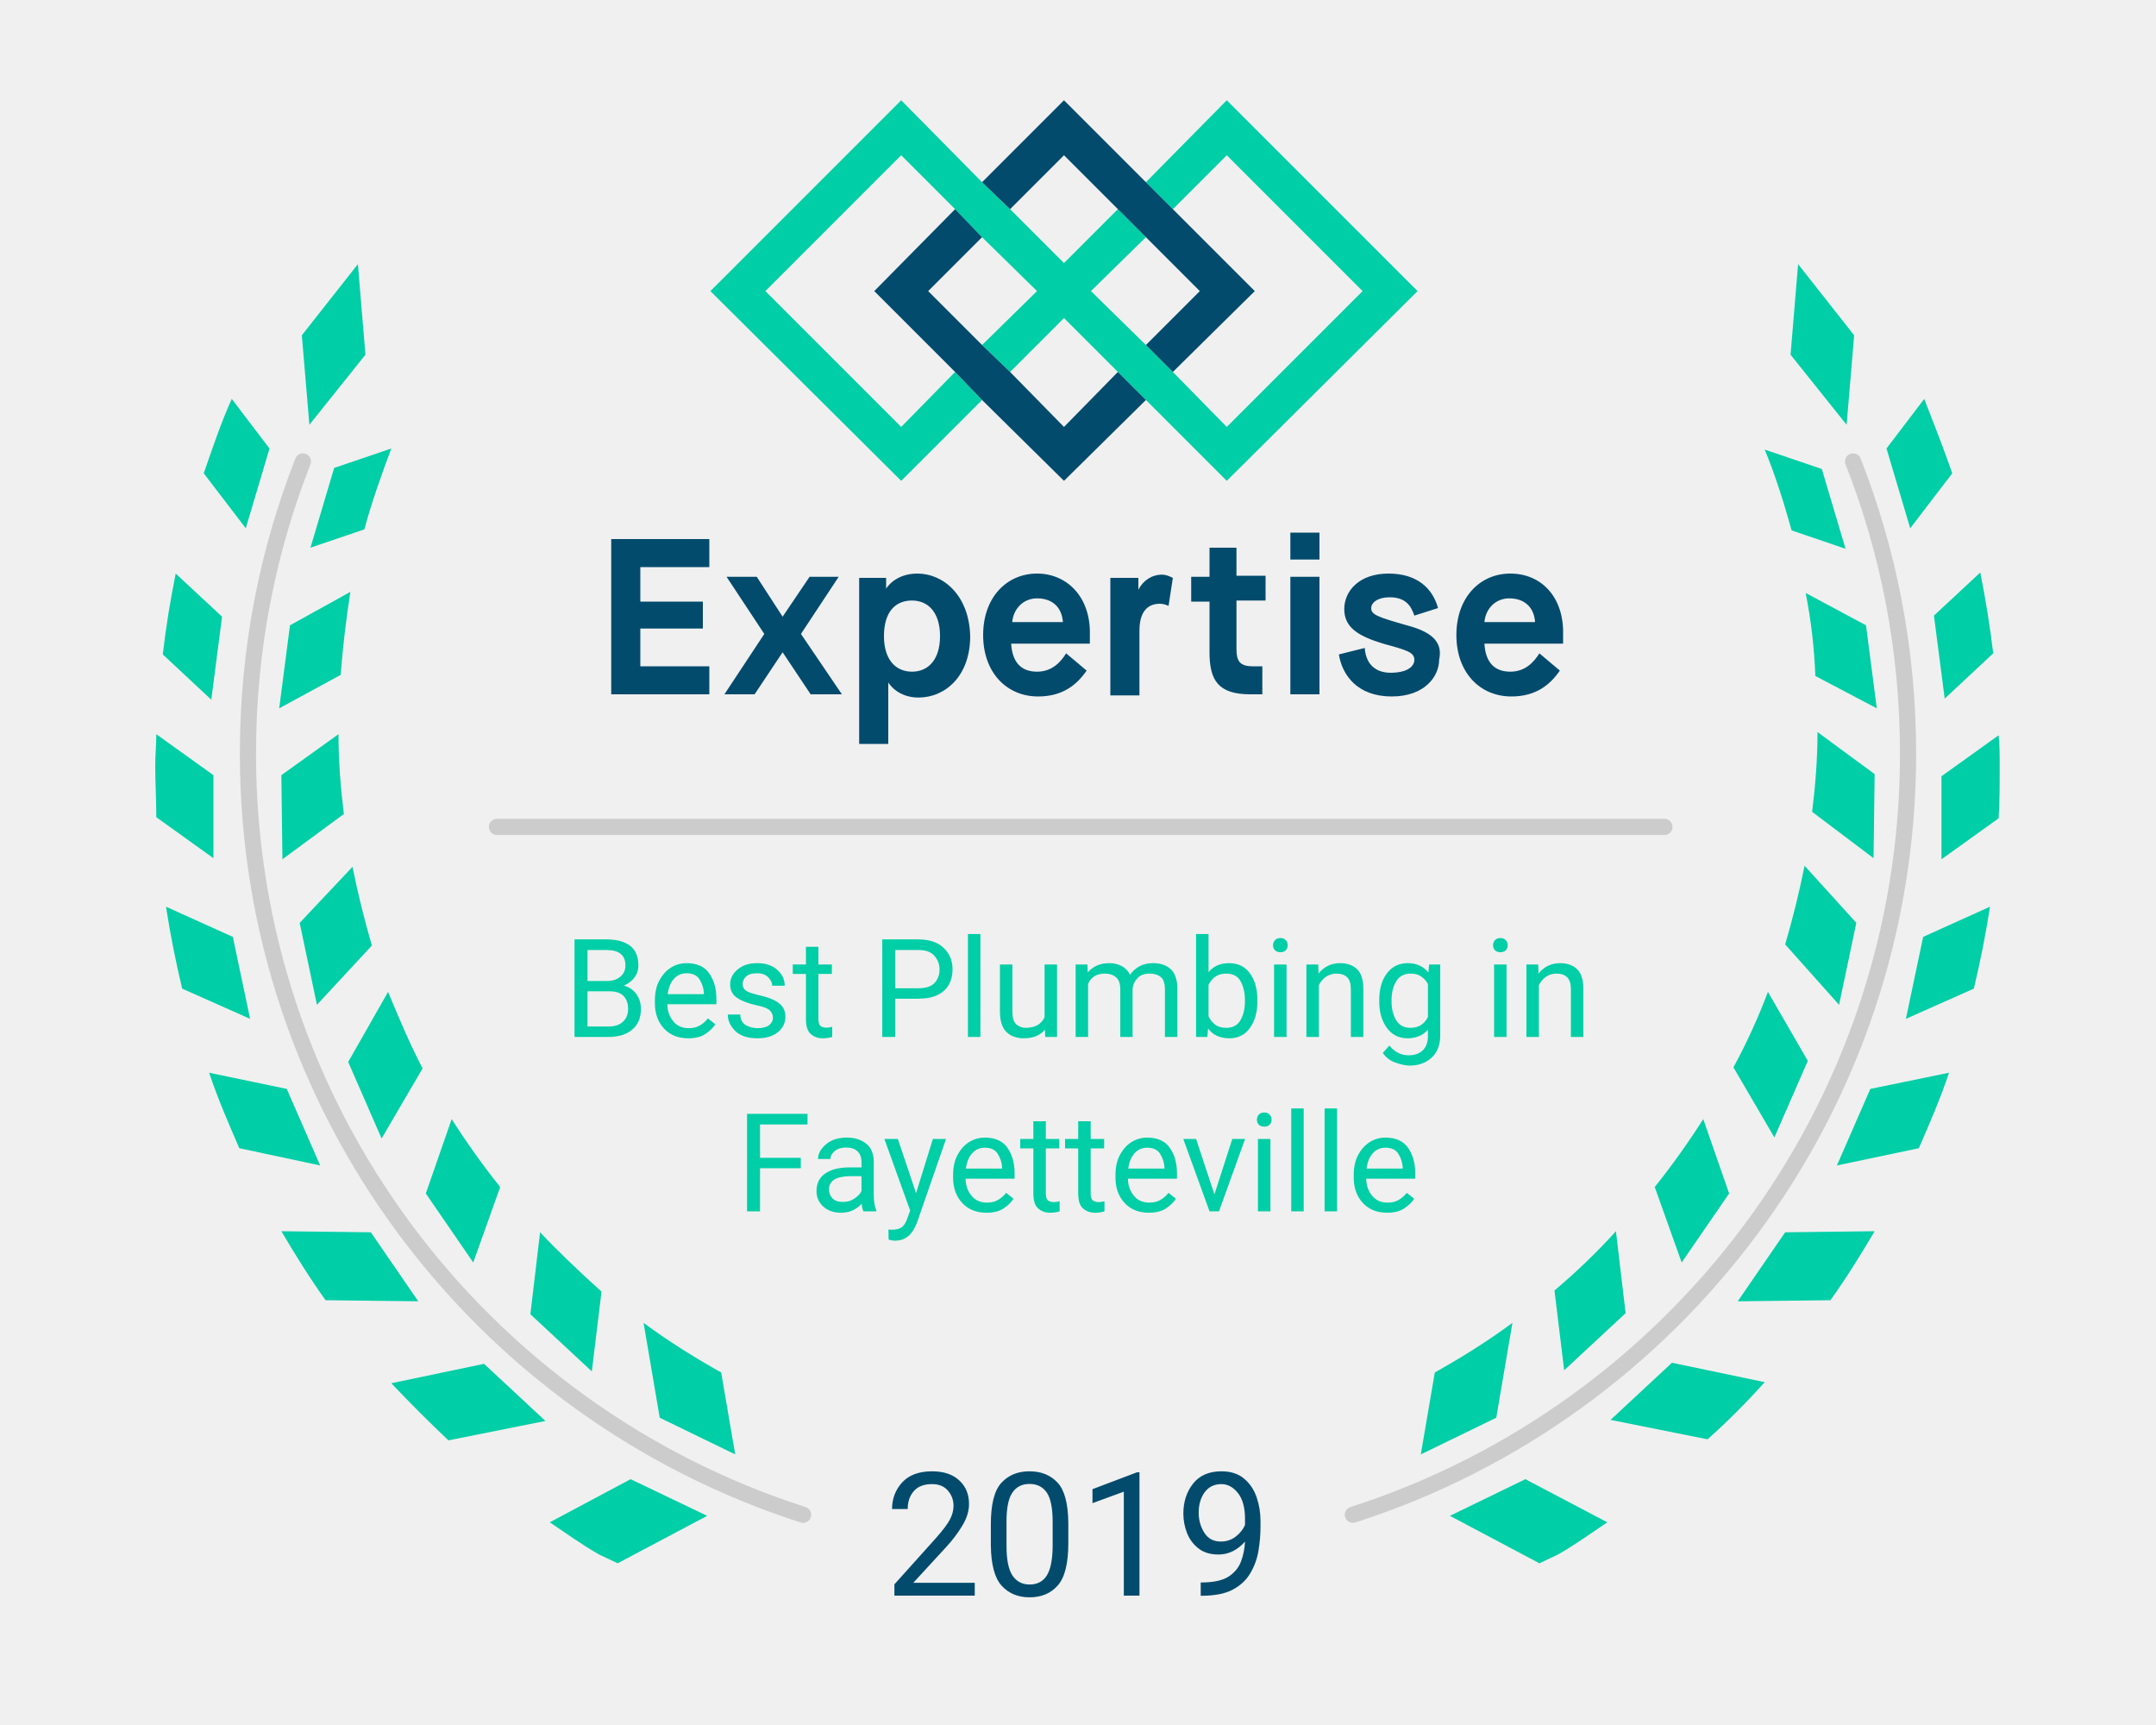
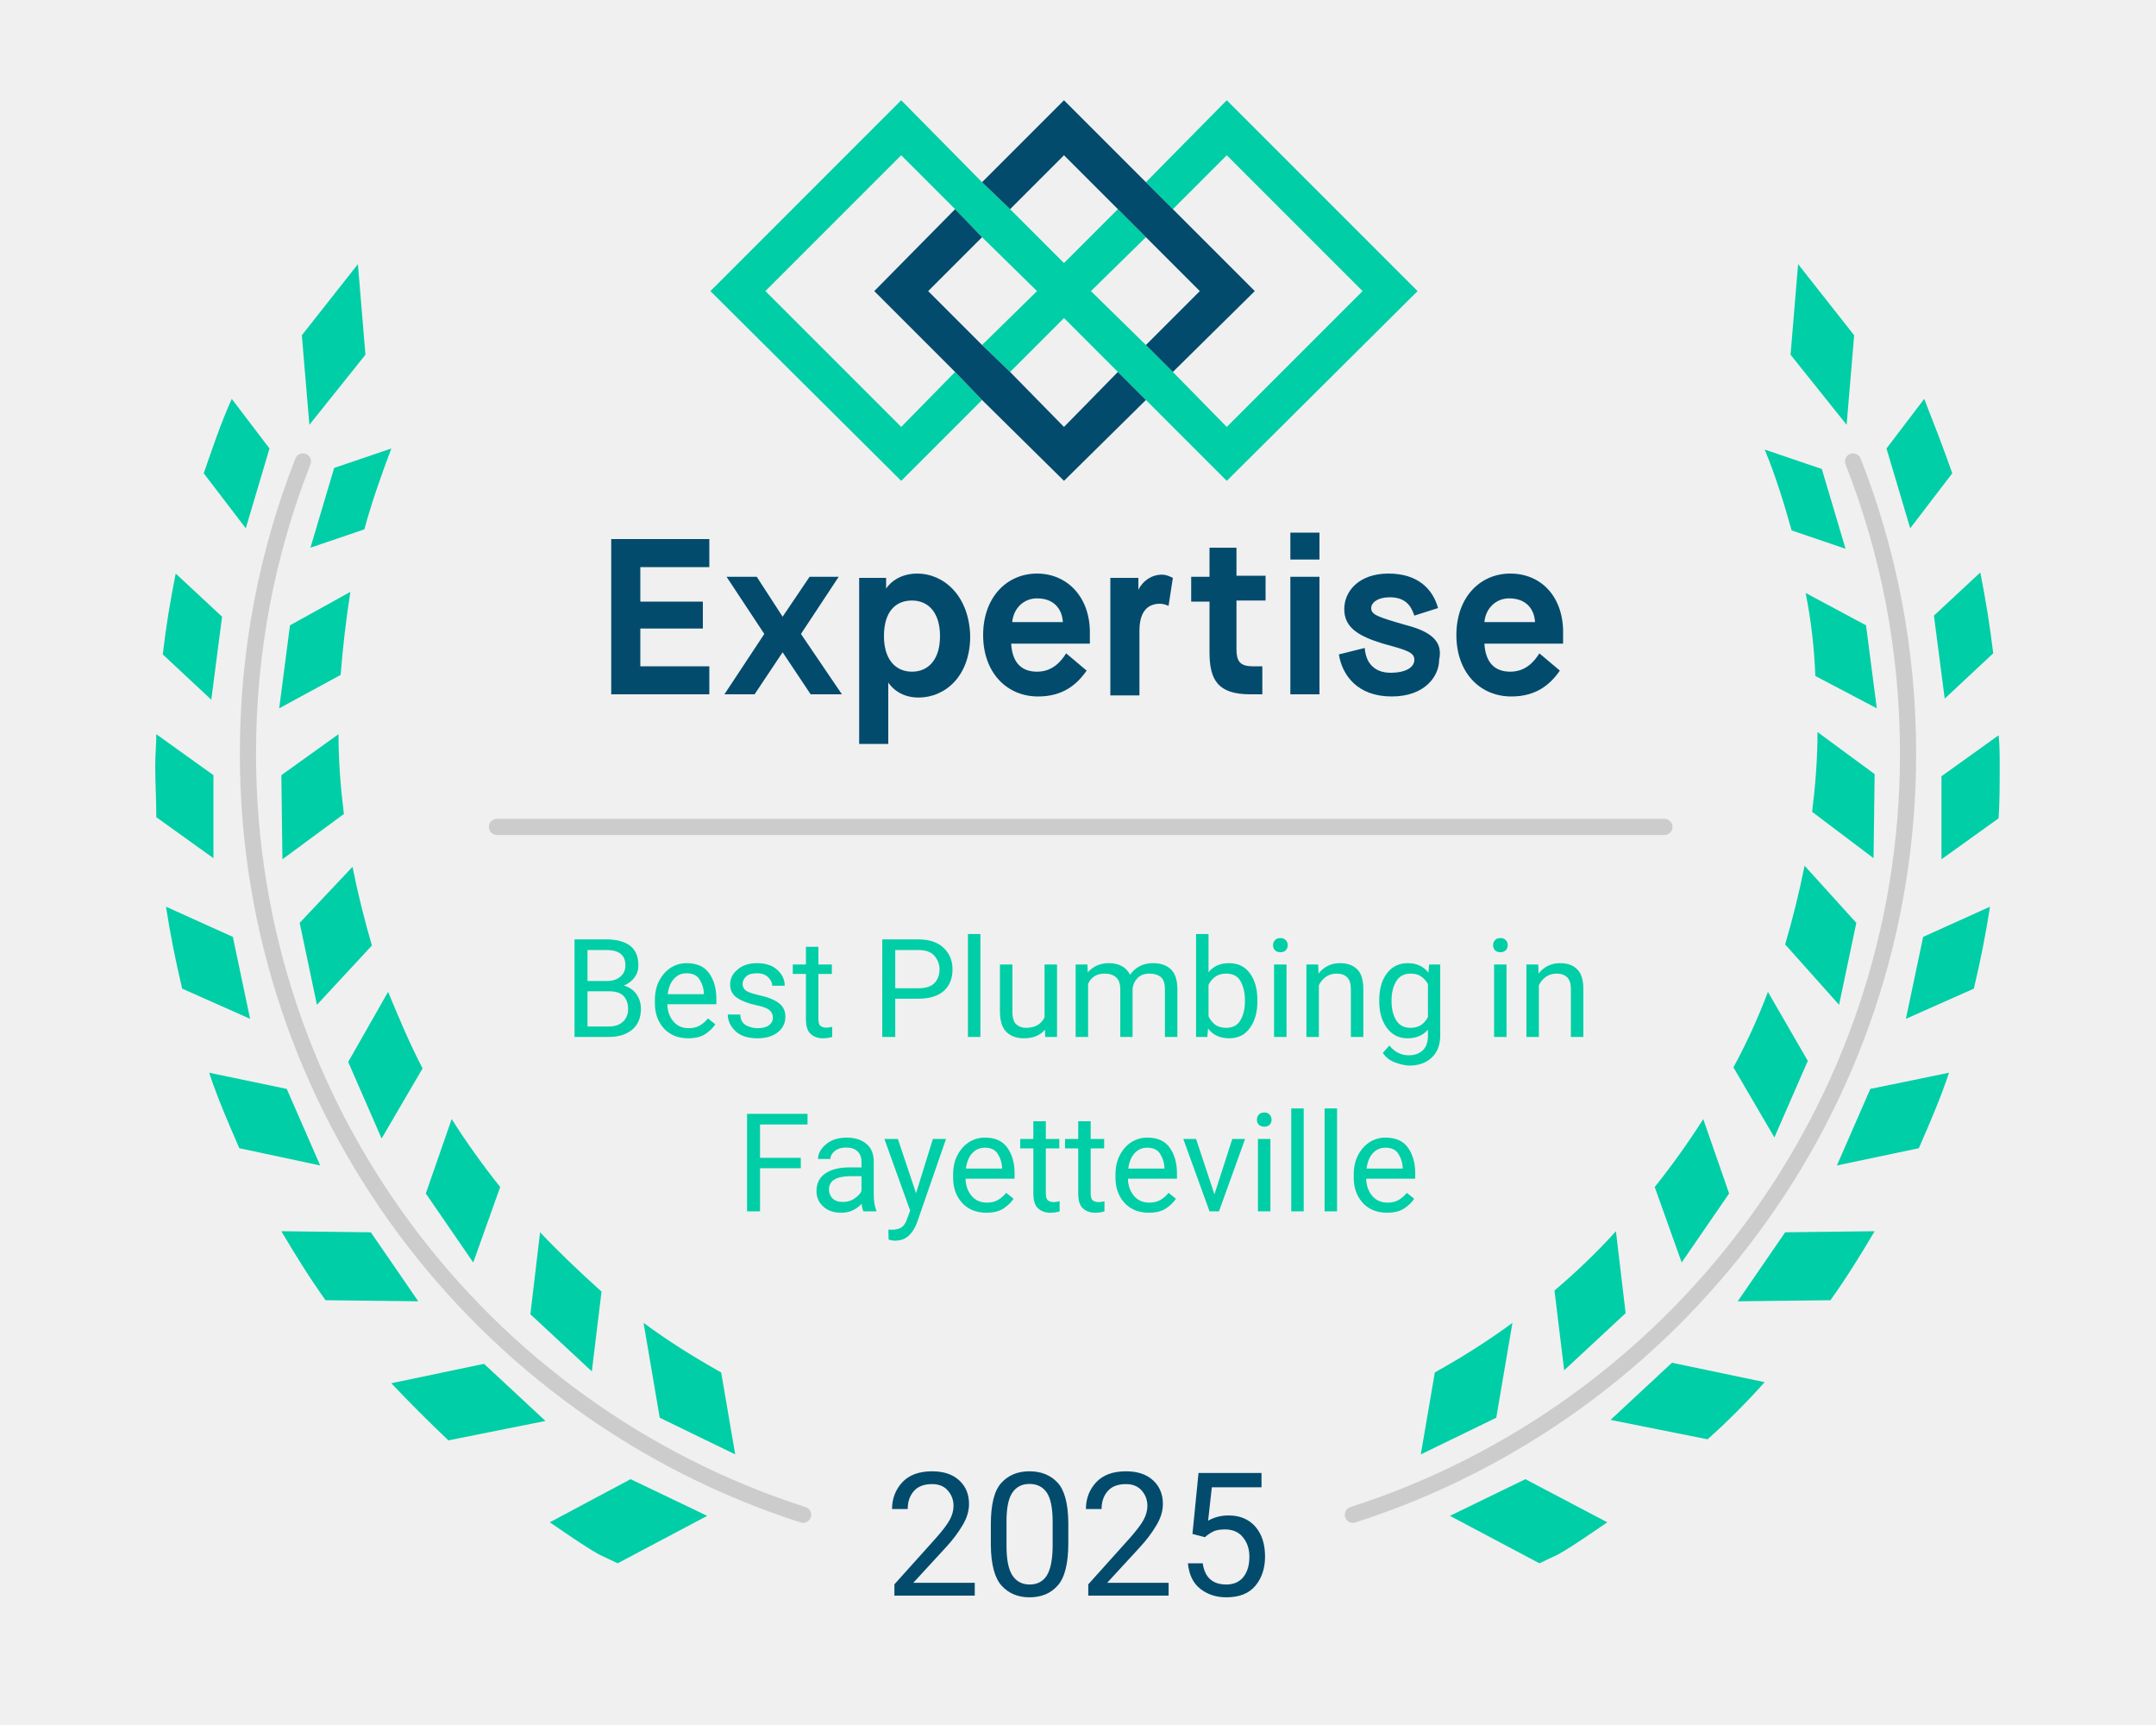
- <svg xmlns="http://www.w3.org/2000/svg" viewBox="0 0 200 160" width="400" height="320" style="-webkit-font-smoothing:antialiased!important;-moz-osx-font-smoothing:grayscale!important;font-family:'Roboto-Regular',roboto,arial,sans-serif;font-weight:normal">
-   <g opacity="0">
-     <path fill="#FFF" d="M2.6 158h194.7c.4 0 .6-.3.6-.6V2.6c0-.4-.3-.6-.6-.6H2.6c-.4 0-.6.2-.6.6v154.8c0 .4.3.6.6.6z" />
-     <path fill="#000" opacity="0.08" d="M197.3 0H2.6C1.1 0 0 1.1 0 2.6V157.4c0 1.4 1.1 2.6 2.6 2.6h194.8c1.4 0 2.6-1.1 2.6-2.6V2.6c-.1-1.5-1.2-2.6-2.7-2.6zM2 2.6c0-.4.2-.6.6-.6h194.7c.3 0 .6.2.6.6v154.8c0 .3-.2.6-.6.6H2.6c-.3 0-.6-.2-.6-.6V2.6z" />
+ <svg xmlns="http://www.w3.org/2000/svg" viewBox="0 0 200 160" width="400" height="320" style="-webkit-font-smoothing:antialiased!important;-moz-osx-font-smoothing:grayscale!important;font-family:'Roboto-Regular',roboto,arial,sans-serif;font-weight:normal" version="1.1" id="svg36">
+   <defs id="defs40" />
+   <g opacity="0" id="g6">
+     <path fill="#FFF" d="M2.6 158h194.7c.4 0 .6-.3.6-.6V2.6c0-.4-.3-.6-.6-.6H2.6c-.4 0-.6.2-.6.6v154.8c0 .4.3.6.6.6z" id="path2" />
+     <path fill="#000" opacity="0.08" d="M197.3 0H2.6C1.1 0 0 1.1 0 2.6V157.4c0 1.4 1.1 2.6 2.6 2.6h194.8c1.4 0 2.6-1.1 2.6-2.6V2.6c-.1-1.5-1.2-2.6-2.7-2.6zM2 2.6c0-.4.2-.6.6-.6h194.7c.3 0 .6.2.6.6v154.8c0 .3-.2.6-.6.6H2.6c-.3 0-.6-.2-.6-.6V2.6z" id="path4" />
  </g>
-   <path fill="none" stroke="#000" opacity="0.15" stroke-width="1.5" stroke-linecap="round" d="M28.1 42.8C24.8 51.2 23 60.3 23 69.9c0 33 21.6 61 51.5 70.6M171.9 42.8c3.3 8.4 5.1 17.5 5.1 27.1 0 33-21.6 61-51.5 70.6" />
-   <path fill="#00CEA6" d="M28.7 39.4l5.2-6.5-.7-8.4-5.2 6.6zM22.8 49l2.2-7.4-3.5-4.6c-1 2.2-1.8 4.6-2.6 6.9l3.9 5.1zM31 43.4l-2.2 7.4 5-1.7c.7-2.6 1.6-5.1 2.5-7.5L31 43.4zM19.6 64.9l1-7.7-4.3-4c-.5 2.5-.9 4.9-1.2 7.5l4.5 4.2zM26.9 58l-1 7.7 5.7-3.1c.2-2.6.5-5.1.9-7.7L26.9 58zM19.8 71.9l-5.3-3.8c0 1-.1 1.9-.1 2.9 0 1.6.1 3.2.1 4.8l5.3 3.8v-7.7zM26.1 71.9l.1 7.8 5.7-4.2c-.3-2.4-.5-4.9-.5-7.4l-5.3 3.8zM23.2 94.5l-1.6-7.6-6.2-2.8c.4 2.6.9 5.1 1.5 7.6l6.3 2.8zM27.8 85.6l1.6 7.6 5.1-5.5c-.7-2.4-1.3-4.8-1.8-7.3l-4.9 5.2zM29.7 108.1l-3.1-7.1-7.2-1.5c.8 2.4 1.8 4.7 2.8 7l7.5 1.6zM32.3 98.5l3.1 7.1 3.8-6.5C38 96.8 37 94.4 36 92l-3.7 6.5zM38.8 120.7l-4.4-6.4-8.3-.1c1.3 2.2 2.6 4.3 4.1 6.4l8.6.1zM39.5 110.7l4.4 6.4 2.5-7c-1.6-2-3.1-4.1-4.5-6.3l-2.4 6.9zM41.6 133.6l9-1.8-5.7-5.3-8.6 1.8c1.7 1.8 3.5 3.6 5.3 5.3zM50.1 114.3l-.9 7.6 5.7 5.3.9-7.4c-2-1.8-3.9-3.6-5.7-5.5zM58.5 137.2l-7.5 4c1.5 1 3 2.1 4.6 3l1.7.8 8.3-4.4-7.1-3.4zM61.2 131.5l7 3.4-1.3-7.6c-2.5-1.4-4.9-2.9-7.2-4.6l1.5 8.8zM172 31.1l-5.2-6.6-.7 8.4 5.2 6.5zM175 41.6l2.2 7.4 3.9-5.1c-.8-2.3-1.7-4.6-2.6-6.9l-3.5 4.6zM171.2 50.9l-2.2-7.4-5.3-1.8c1 2.4 1.8 5 2.5 7.5l5 1.7zM184.9 60.6c-.3-2.5-.7-5-1.2-7.5l-4.3 4 1 7.7 4.5-4.2zM174.1 65.7l-1-7.7-5.6-3c.5 2.5.8 5.1.9 7.7l5.7 3zM180.1 79.7l5.3-3.8c.1-1.6.1-3.2.1-4.8 0-1 0-2-.1-2.9l-5.3 3.8v7.7zM173.8 79.6l.1-7.8-5.3-3.9c0 2.5-.2 5-.5 7.4l5.7 4.3zM178.4 86.9l-1.6 7.6 6.3-2.8c.6-2.5 1.1-5 1.5-7.6l-6.2 2.8zM170.6 93.2l1.6-7.6-4.8-5.3c-.5 2.5-1.1 4.9-1.8 7.3l5 5.6zM173.5 101l-3.1 7.1 7.6-1.6c1-2.3 2-4.6 2.8-7l-7.3 1.5zM164.6 105.5l3.1-7.1L164 92c-.9 2.4-2 4.8-3.2 7l3.8 6.5zM165.6 114.3l-4.4 6.4 8.6-.1c1.5-2.1 2.8-4.2 4.1-6.4l-8.3.1zM156 117.1l4.4-6.4-2.4-6.9c-1.4 2.2-2.9 4.3-4.5 6.3l2.5 7zM163.7 128.2l-8.6-1.8-5.7 5.3 9 1.8c1.8-1.6 3.6-3.4 5.3-5.3zM144.2 119.7l.9 7.4 5.7-5.3-.9-7.6c-1.8 2-3.7 3.8-5.7 5.5zM141.5 137.2l-7 3.4 8.3 4.4 1.7-.8c1.6-.9 3.1-2 4.6-3l-7.6-4zM131.8 134.9l7-3.4 1.5-8.8c-2.3 1.7-4.7 3.2-7.2 4.6l-1.3 7.6z" />
-   <path fill="#024B6D" d="M114.7 50.8h-2.5v2.7h-1.7v2.3h1.7v4.7c0 2.6.8 3.9 3.8 3.9h1.1v-2.6h-.9c-1.2 0-1.5-.5-1.5-1.6v-4.5h2.7v-2.3h-2.7v-2.6zM119.7 49.4h2.7v2.5h-2.7zM119.7 53.5h2.7v10.9h-2.7zM130.5 58c-2.8-.8-3.3-1-3.3-1.6 0-.5.6-1 1.7-1 1.5 0 2 .8 2.3 1.7l2.2-.7c-.5-1.8-1.9-3.2-4.6-3.2-2.7 0-4.1 1.6-4.1 3.3 0 1.7 1.3 2.5 3.6 3.2 2.2.6 2.9.8 2.9 1.5s-.8 1.2-2.2 1.2c-1.4 0-2.3-.8-2.4-2.3l-2.4.6c.3 1.9 1.7 3.9 4.9 3.9 3.1 0 4.4-1.9 4.4-3.4.3-1.4-.3-2.5-3-3.2zM140.1 53.2c-2.8 0-5 2.2-5 5.7s2.2 5.7 5.1 5.7c2.3 0 3.6-1.1 4.5-2.4l-1.9-1.6c-.5.8-1.3 1.7-2.7 1.7-1.5 0-2.3-.9-2.4-2.6h7.3v-.8c.1-3.5-2-5.7-4.9-5.7zm-2.4 4.5c.1-1.2 1-2.2 2.3-2.2 1.4 0 2.3.8 2.4 2.2h-4.7zM56.7 64.4h9.1v-2.6h-6.4v-3.5h5.8v-2.5h-5.8v-3.2h6.4V50h-9.1zM77.8 53.5h-2.7l-2.5 3.7-2.4-3.7h-2.8l3.5 5.3-3.7 5.6H70l2.6-3.9 2.6 3.9h2.9l-3.8-5.6zM85.1 53.2c-2.1 0-2.9 1.4-2.9 1.4v-1h-2.5V69h2.7v-5.7s.8 1.4 2.8 1.4c2.5 0 4.8-2 4.8-5.7-.1-3.8-2.5-5.8-4.9-5.8zm-.5 9.1c-1.5 0-2.6-1.1-2.6-3.3 0-2.3 1.1-3.3 2.6-3.3s2.6 1.1 2.6 3.3c0 2.2-1.1 3.3-2.6 3.3zM96.2 53.2c-2.8 0-5 2.2-5 5.7s2.2 5.7 5.1 5.7c2.3 0 3.6-1.1 4.5-2.4l-1.9-1.6c-.5.8-1.3 1.7-2.7 1.7-1.5 0-2.3-.9-2.4-2.6h7.3v-.8c.1-3.5-2.1-5.7-4.9-5.7zm-2.3 4.5c.1-1.2 1-2.2 2.3-2.2 1.4 0 2.3.8 2.4 2.2h-4.7zM107.8 53.3c-1 0-1.8.6-2.2 1.4v-1.1H103v10.9h2.7v-6c0-1.7.7-2.5 1.9-2.5.3 0 .6.1.8.2l.4-2.6c-.4-.2-.7-.3-1-.3z" />
-   <g opacity="0">
-     <path fill="#FFF" d="M98.7 14.4L111.3 27l-4.3 4.3 2.6 2.5 6.8-6.8L98.7 9.3l-6.8 6.8 2.5 2.6z" />
-     <path fill="#FFF" opacity="0.75" d="M107 16.1l2.6 2.6 4.2-4.3L126.4 27l-12.6 12.5L101.2 27l4.3-4.3-2.5-2.5-4.3 4.2L83.6 9.3 65.9 27l17.7 17.6 6.8-6.8-2.5-2.6-4.3 4.3L71 27l12.6-12.6L96.2 27l-4.3 4.3 2.5 2.5 4.3-4.3 15.1 15.1L131.5 27 113.8 9.3z" />
-     <path fill="#FFF" d="M98.7 39.5L86.2 27l4.2-4.3-2.5-2.5-6.8 6.8 17.6 17.6 6.8-6.8-2.5-2.6z" />
+   <path fill="none" stroke="#000" opacity="0.15" stroke-width="1.5" stroke-linecap="round" d="M28.1 42.8C24.8 51.2 23 60.3 23 69.9c0 33 21.6 61 51.5 70.6M171.9 42.8c3.3 8.4 5.1 17.5 5.1 27.1 0 33-21.6 61-51.5 70.6" id="path8" />
+   <path fill="#00CEA6" d="M28.7 39.4l5.2-6.5-.7-8.4-5.2 6.6zM22.8 49l2.2-7.4-3.5-4.6c-1 2.2-1.8 4.6-2.6 6.9l3.9 5.1zM31 43.4l-2.2 7.4 5-1.7c.7-2.6 1.6-5.1 2.5-7.5L31 43.4zM19.6 64.9l1-7.7-4.3-4c-.5 2.5-.9 4.9-1.2 7.5l4.5 4.2zM26.9 58l-1 7.7 5.7-3.1c.2-2.6.5-5.1.9-7.7L26.9 58zM19.8 71.9l-5.3-3.8c0 1-.1 1.9-.1 2.9 0 1.6.1 3.2.1 4.8l5.3 3.8v-7.7zM26.1 71.9l.1 7.8 5.7-4.2c-.3-2.4-.5-4.9-.5-7.4l-5.3 3.8zM23.2 94.5l-1.6-7.6-6.2-2.8c.4 2.6.9 5.1 1.5 7.6l6.3 2.8zM27.8 85.6l1.6 7.6 5.1-5.5c-.7-2.4-1.3-4.8-1.8-7.3l-4.9 5.2zM29.7 108.1l-3.1-7.1-7.2-1.5c.8 2.4 1.8 4.7 2.8 7l7.5 1.6zM32.3 98.5l3.1 7.1 3.8-6.5C38 96.8 37 94.4 36 92l-3.7 6.5zM38.8 120.7l-4.4-6.4-8.3-.1c1.3 2.2 2.6 4.3 4.1 6.4l8.6.1zM39.5 110.7l4.4 6.4 2.5-7c-1.6-2-3.1-4.1-4.5-6.3l-2.4 6.9zM41.6 133.6l9-1.8-5.7-5.3-8.6 1.8c1.7 1.8 3.5 3.6 5.3 5.3zM50.1 114.3l-.9 7.6 5.7 5.3.9-7.4c-2-1.8-3.9-3.6-5.7-5.5zM58.5 137.2l-7.5 4c1.5 1 3 2.1 4.6 3l1.7.8 8.3-4.4-7.1-3.4zM61.2 131.5l7 3.4-1.3-7.6c-2.5-1.4-4.9-2.9-7.2-4.6l1.5 8.8zM172 31.1l-5.2-6.6-.7 8.4 5.2 6.5zM175 41.6l2.2 7.4 3.9-5.1c-.8-2.3-1.7-4.6-2.6-6.9l-3.5 4.6zM171.2 50.9l-2.2-7.4-5.3-1.8c1 2.4 1.8 5 2.5 7.5l5 1.7zM184.9 60.6c-.3-2.5-.7-5-1.2-7.5l-4.3 4 1 7.7 4.5-4.2zM174.1 65.7l-1-7.7-5.6-3c.5 2.5.8 5.1.9 7.7l5.7 3zM180.1 79.7l5.3-3.8c.1-1.6.1-3.2.1-4.8 0-1 0-2-.1-2.9l-5.3 3.8v7.7zM173.8 79.6l.1-7.8-5.3-3.9c0 2.5-.2 5-.5 7.4l5.7 4.3zM178.4 86.9l-1.6 7.6 6.3-2.8c.6-2.5 1.1-5 1.5-7.6l-6.2 2.8zM170.6 93.2l1.6-7.6-4.8-5.3c-.5 2.5-1.1 4.9-1.8 7.3l5 5.6zM173.5 101l-3.1 7.1 7.6-1.6c1-2.3 2-4.6 2.8-7l-7.3 1.5zM164.6 105.5l3.1-7.1L164 92c-.9 2.4-2 4.8-3.2 7l3.8 6.5zM165.6 114.3l-4.4 6.4 8.6-.1c1.5-2.1 2.8-4.2 4.1-6.4l-8.3.1zM156 117.1l4.4-6.4-2.4-6.9c-1.4 2.2-2.9 4.3-4.5 6.3l2.5 7zM163.7 128.2l-8.6-1.8-5.7 5.3 9 1.8c1.8-1.6 3.6-3.4 5.3-5.3zM144.2 119.7l.9 7.4 5.7-5.3-.9-7.6c-1.8 2-3.7 3.8-5.7 5.5zM141.5 137.2l-7 3.4 8.3 4.4 1.7-.8c1.6-.9 3.1-2 4.6-3l-7.6-4zM131.8 134.9l7-3.4 1.5-8.8c-2.3 1.7-4.7 3.2-7.2 4.6l-1.3 7.6z" id="path10" />
+   <path fill="#024B6D" d="M114.7 50.8h-2.5v2.7h-1.7v2.3h1.7v4.7c0 2.6.8 3.9 3.8 3.9h1.1v-2.6h-.9c-1.2 0-1.5-.5-1.5-1.6v-4.5h2.7v-2.3h-2.7v-2.6zM119.7 49.4h2.7v2.5h-2.7zM119.7 53.5h2.7v10.9h-2.7zM130.5 58c-2.8-.8-3.3-1-3.3-1.6 0-.5.6-1 1.7-1 1.5 0 2 .8 2.3 1.7l2.2-.7c-.5-1.8-1.9-3.2-4.6-3.2-2.7 0-4.1 1.6-4.1 3.3 0 1.7 1.3 2.5 3.6 3.2 2.2.6 2.9.8 2.9 1.5s-.8 1.2-2.2 1.2c-1.4 0-2.3-.8-2.4-2.3l-2.4.6c.3 1.9 1.7 3.9 4.9 3.9 3.1 0 4.4-1.9 4.4-3.4.3-1.4-.3-2.5-3-3.2zM140.1 53.2c-2.8 0-5 2.2-5 5.7s2.2 5.7 5.1 5.7c2.3 0 3.6-1.1 4.5-2.4l-1.9-1.6c-.5.8-1.3 1.7-2.7 1.7-1.5 0-2.3-.9-2.4-2.6h7.3v-.8c.1-3.5-2-5.7-4.9-5.7zm-2.4 4.5c.1-1.2 1-2.2 2.3-2.2 1.4 0 2.3.8 2.4 2.2h-4.7zM56.7 64.4h9.1v-2.6h-6.4v-3.5h5.8v-2.5h-5.8v-3.2h6.4V50h-9.1zM77.8 53.5h-2.7l-2.5 3.7-2.4-3.7h-2.8l3.5 5.3-3.7 5.6H70l2.6-3.9 2.6 3.9h2.9l-3.8-5.6zM85.1 53.2c-2.1 0-2.9 1.4-2.9 1.4v-1h-2.5V69h2.7v-5.7s.8 1.4 2.8 1.4c2.5 0 4.8-2 4.8-5.7-.1-3.8-2.5-5.8-4.9-5.8zm-.5 9.1c-1.5 0-2.6-1.1-2.6-3.3 0-2.3 1.1-3.3 2.6-3.3s2.6 1.1 2.6 3.3c0 2.2-1.1 3.3-2.6 3.3zM96.2 53.2c-2.8 0-5 2.2-5 5.7s2.2 5.7 5.1 5.7c2.3 0 3.6-1.1 4.5-2.4l-1.9-1.6c-.5.8-1.3 1.7-2.7 1.7-1.5 0-2.3-.9-2.4-2.6h7.3v-.8c.1-3.5-2.1-5.7-4.9-5.7zm-2.3 4.5c.1-1.2 1-2.2 2.3-2.2 1.4 0 2.3.8 2.4 2.2h-4.7zM107.8 53.3c-1 0-1.8.6-2.2 1.4v-1.1H103v10.9h2.7v-6c0-1.7.7-2.5 1.9-2.5.3 0 .6.1.8.2l.4-2.6c-.4-.2-.7-.3-1-.3z" id="path12" />
+   <g opacity="0" id="g20">
+     <path fill="#FFF" d="M98.7 14.4L111.3 27l-4.3 4.3 2.6 2.5 6.8-6.8L98.7 9.3l-6.8 6.8 2.5 2.6z" id="path14" />
+     <path fill="#FFF" opacity="0.75" d="M107 16.1l2.6 2.6 4.2-4.3L126.4 27l-12.6 12.5L101.2 27l4.3-4.3-2.5-2.5-4.3 4.2L83.6 9.3 65.9 27l17.7 17.6 6.8-6.8-2.5-2.6-4.3 4.3L71 27l12.6-12.6L96.2 27l-4.3 4.3 2.5 2.5 4.3-4.3 15.1 15.1L131.5 27 113.8 9.3z" id="path16" />
+     <path fill="#FFF" d="M98.7 39.5L86.2 27l4.2-4.3-2.5-2.5-6.8 6.8 17.6 17.6 6.8-6.8-2.5-2.6z" id="path18" />
  </g>
-   <g opacity="1">
-     <path fill="#00CEA6" d="M131.5 27L113.8 9.3l-7.5 7.6 2.5 2.5 5-5L126.4 27l-12.6 12.6-5-5.1-2.5-2.5-5.1-5 5.1-5-2.6-2.6-5 5-5-5-2.6-2.5-7.5-7.6L65.9 27l17.7 17.6 7.5-7.5-2.5-2.6-5 5.1L71 27l12.6-12.6 5 5 2.5 2.6 5.1 5-5.1 5 2.6 2.5 5-5 5 5 2.6 2.6 7.5 7.5z" />
-     <path fill="#024B6D" d="M98.7 14.4l5 5 2.6 2.6 5 5-5 5 2.5 2.5 7.6-7.5-7.6-7.6-2.5-2.5-7.6-7.6-7.6 7.6 2.6 2.5zM103.7 34.5l-5 5.1-5-5.1-2.6-2.5-5-5 5-5-2.5-2.6-7.5 7.6 7.5 7.5 2.5 2.6 7.6 7.5 7.6-7.5z" />
+   <g opacity="1" id="g26">
+     <path fill="#00CEA6" d="M131.5 27L113.8 9.3l-7.5 7.6 2.5 2.5 5-5L126.4 27l-12.6 12.6-5-5.1-2.5-2.5-5.1-5 5.1-5-2.6-2.6-5 5-5-5-2.6-2.5-7.5-7.6L65.9 27l17.7 17.6 7.5-7.5-2.5-2.6-5 5.1L71 27l12.6-12.6 5 5 2.5 2.6 5.1 5-5.1 5 2.6 2.5 5-5 5 5 2.6 2.6 7.5 7.5z" id="path22" />
+     <path fill="#024B6D" d="M98.7 14.4l5 5 2.6 2.6 5 5-5 5 2.5 2.5 7.6-7.5-7.6-7.6-2.5-2.5-7.6-7.6-7.6 7.6 2.6 2.5zM103.7 34.5l-5 5.1-5-5.1-2.6-2.5-5-5 5-5-2.5-2.6-7.5 7.6 7.5 7.5 2.5 2.6 7.6 7.5 7.6-7.5z" id="path24" />
  </g>
-   <path fill="none" stroke="#000" opacity="0.15" stroke-width="1.5" stroke-linecap="round" d="M46.1 76.7h108.3" />
-   <text fill="#00CEA6" font-size="12.718px" text-anchor="middle" x="100" y="96.178">Best Plumbing in</text>
-   <text fill="#00CEA6" font-size="12.718px" text-anchor="middle" x="100" y="112.356">Fayetteville</text>
-   <text class="year" fill="#024B6D" font-size="16px" text-anchor="middle" x="100" y="148">2019</text>
+   <path fill="none" stroke="#000" opacity="0.15" stroke-width="1.5" stroke-linecap="round" d="M46.1 76.7h108.3" id="path28" />
+   <text fill="#00CEA6" font-size="12.718px" text-anchor="middle" x="100" y="96.178" id="text30">Best Plumbing in</text>
+   <text fill="#00CEA6" font-size="12.718px" text-anchor="middle" x="100" y="112.356" id="text32">Fayetteville</text>
+   <text class="year" fill="#024b6d" font-size="16px" text-anchor="middle" x="100" y="148" id="text34">2025</text>
</svg>
